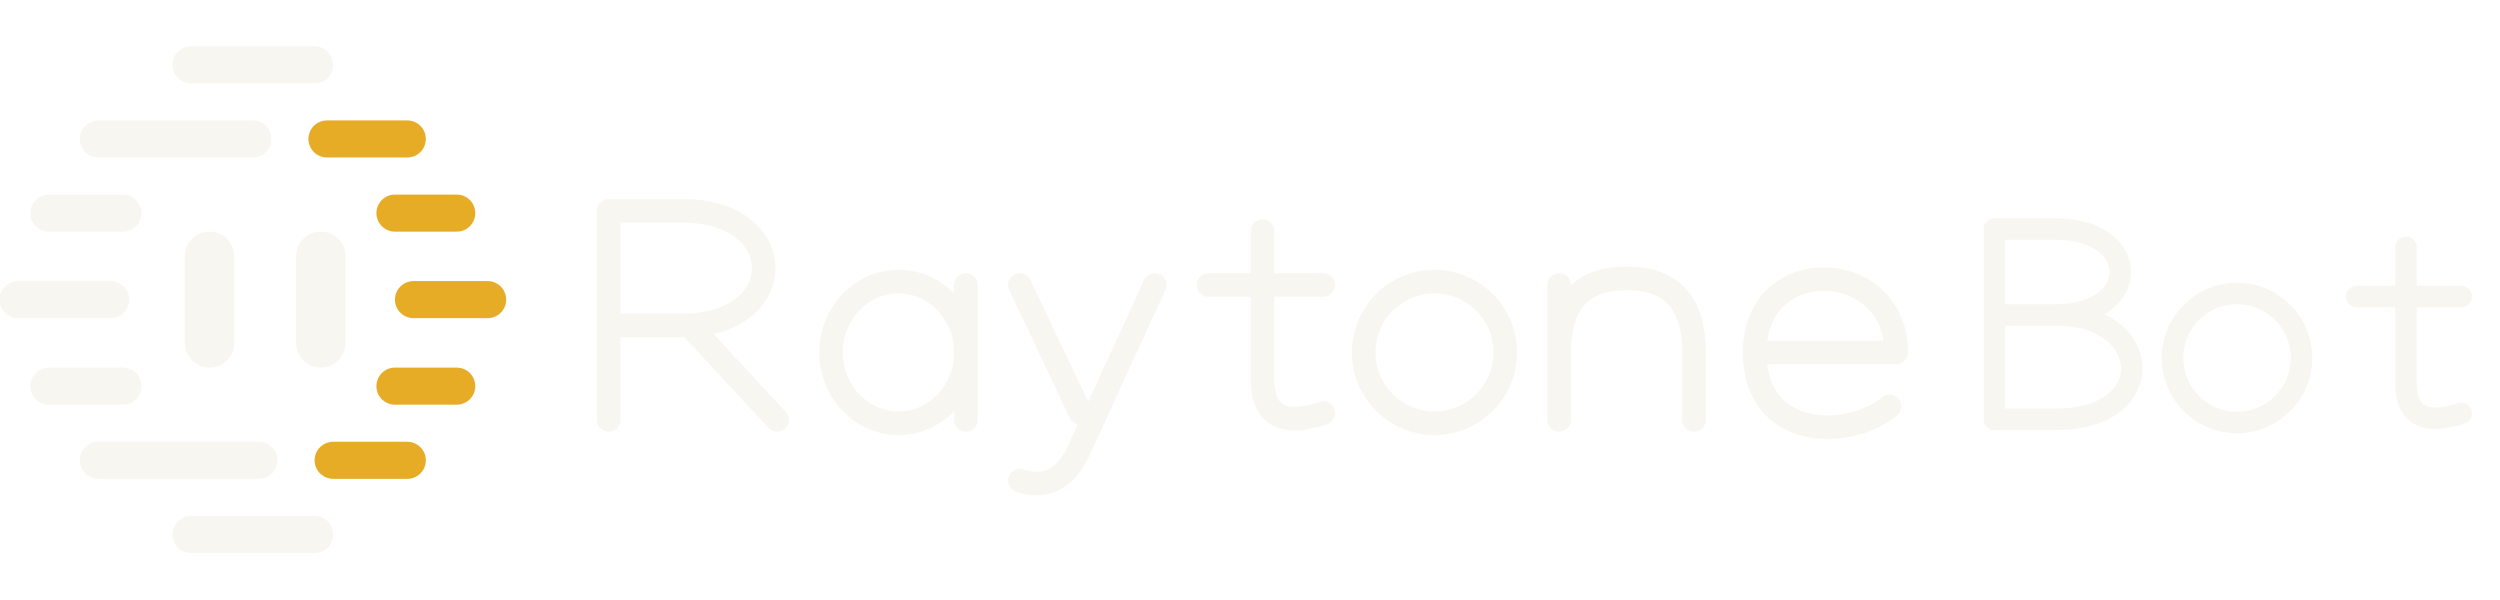
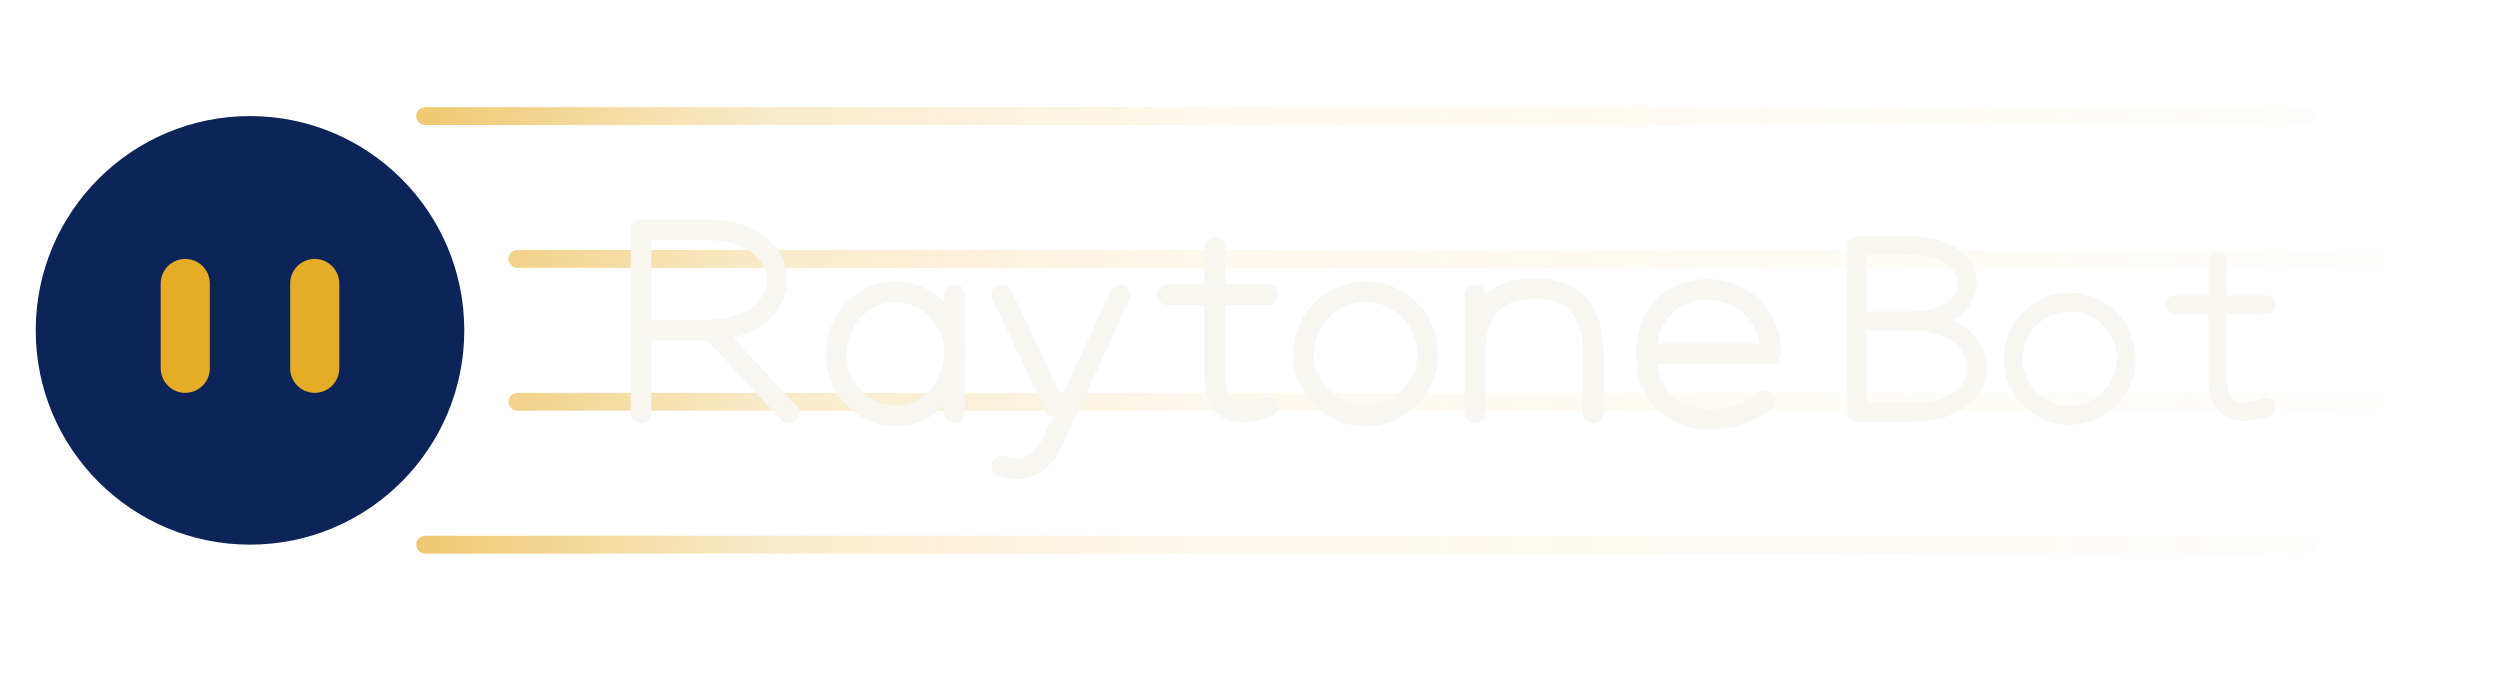
- <svg xmlns="http://www.w3.org/2000/svg" width="267" height="64" viewBox="0 0 267 64" color="#F8F6F0" role="img" aria-labelledby="raytone-bot-title">
-   <g transform="translate(-6 -1) scale(.66)">
-     <g fill="none" stroke="currentColor" stroke-width="6" stroke-linecap="round">
-       <path d="M40 12H60M25 24H50M17 36H29M12 50H27M17 64H29M25 76H51M40 88H60" />
+ <svg xmlns="http://www.w3.org/2000/svg" width="280" height="76" viewBox="0 0 280 76" color="#F8F6F0" role="img" aria-labelledby="title">
+   <defs>
+     <linearGradient id="ray-fade" x1="47" y1="0" x2="267" y2="0" gradientUnits="userSpaceOnUse">
+       <stop offset="0" stop-color="#E7AC26" stop-opacity=".65" />
+       <stop offset=".18" stop-color="#E7AC26" stop-opacity=".24" />
+       <stop offset=".4" stop-color="#E7AC26" stop-opacity=".08" />
+       <stop offset="1" stop-color="#E7AC26" stop-opacity=".015" />
+     </linearGradient>
+   </defs>
+   <g fill="none" stroke="url(#ray-fade)" stroke-width="2" stroke-linecap="round">
+     <path d="M47.62 13H258.32" />
+     <path d="M57.95 29H266.20" />
+     <path d="M57.95 45H266.20" />
+     <path d="M47.62 61H258.32" />
+   </g>
+   <circle cx="28" cy="37" r="24" fill="#0C2458" />
+   <g fill="#E7AC26">
+     <rect x="18" y="29" width="5.5" height="15" rx="2.75" />
+     <rect x="32.5" y="29" width="5.5" height="15" rx="2.75" />
+   </g>
+   <g transform="translate(12 5) scale(.92)">
+     <g fill="none" stroke="currentColor" stroke-width="3.5" stroke-linecap="round" stroke-linejoin="round" transform="translate(65 21.8) scale(.72)">
+       <path d="M0 32V1H11C27 1 27 18 11 18H0M12 18L25 32" />
+       <g transform="translate(33)">
+         <path d="M20 12V32" />
+         <ellipse cx="10" cy="22" rx="10" ry="10.5" />
+       </g>
+       <path transform="translate(61)" d="M0 12L9 31M20 12L9 36Q6 43 0 41" />
+       <path transform="translate(89)" d="M8 4V26Q8 34 17 31M0 12H17" />
+       <ellipse transform="translate(112)" cx="10.5" cy="22" rx="10.5" ry="10.5" />
+       <path transform="translate(141)" d="M0 32V12M0 22Q0 11 10 11Q20 11 20 22V32" />
+       <path transform="translate(170)" d="M0 22H21C21 8 0 7 0 22C0 35 14 35 20 30" />
    </g>
-     <g fill="none" stroke="#E7AC26" stroke-width="6" stroke-linecap="round">
-       <path d="M62 24H75M73 36H83M76 50H88M73 64H83M63 76H75" />
-     </g>
-     <g fill="currentColor">
-       <rect x="39" y="39" width="8" height="22" rx="4" />
-       <rect x="57" y="39" width="8" height="22" rx="4" />
+     <g fill="none" stroke="currentColor" stroke-width="3.5" stroke-linecap="round" stroke-linejoin="round" transform="translate(213 23.8) scale(.656)">
+       <path d="M0 32V1H10C24 1 24 15 10 15H0M10 15C26 15 27 32 10 32H0" />
+       <ellipse transform="translate(29)" cx="10.5" cy="22" rx="10.5" ry="10.5" />
+       <path transform="translate(59)" d="M8 4V26Q8 34 17 31M0 12H17" />
    </g>
  </g>
-   <g fill="none" stroke="currentColor" stroke-width="3.5" stroke-linecap="round" stroke-linejoin="round" transform="translate(65 21.8) scale(.72)">
-     <path d="M0 32V1H11C27 1 27 18 11 18H0M12 18L25 32" />
-     <g transform="translate(33)">
-       <path d="M20 12V32" />
-       <ellipse cx="10" cy="22" rx="10" ry="10.5" />
-     </g>
-     <path transform="translate(61)" d="M0 12L9 31M20 12L9 36Q6 43 0 41" />
-     <path transform="translate(89)" d="M8 4V26Q8 34 17 31M0 12H17" />
-     <ellipse transform="translate(112)" cx="10.5" cy="22" rx="10.5" ry="10.5" />
-     <path transform="translate(141)" d="M0 32V12M0 22Q0 11 10 11Q20 11 20 22V32" />
-     <path transform="translate(170)" d="M0 22H21C21 8 0 7 0 22C0 35 14 35 20 30" />
-   </g>
-   <g fill="none" stroke="currentColor" stroke-width="3.5" stroke-linecap="round" stroke-linejoin="round" transform="translate(213 23.8) scale(.656)">
-     <path d="M0 32V1H10C24 1 24 15 10 15H0M10 15C26 15 27 32 10 32H0" />
-     <ellipse transform="translate(29)" cx="10.5" cy="22" rx="10.5" ry="10.5" />
-     <path transform="translate(59)" d="M8 4V26Q8 34 17 31M0 12H17" />
-   </g>
</svg>
